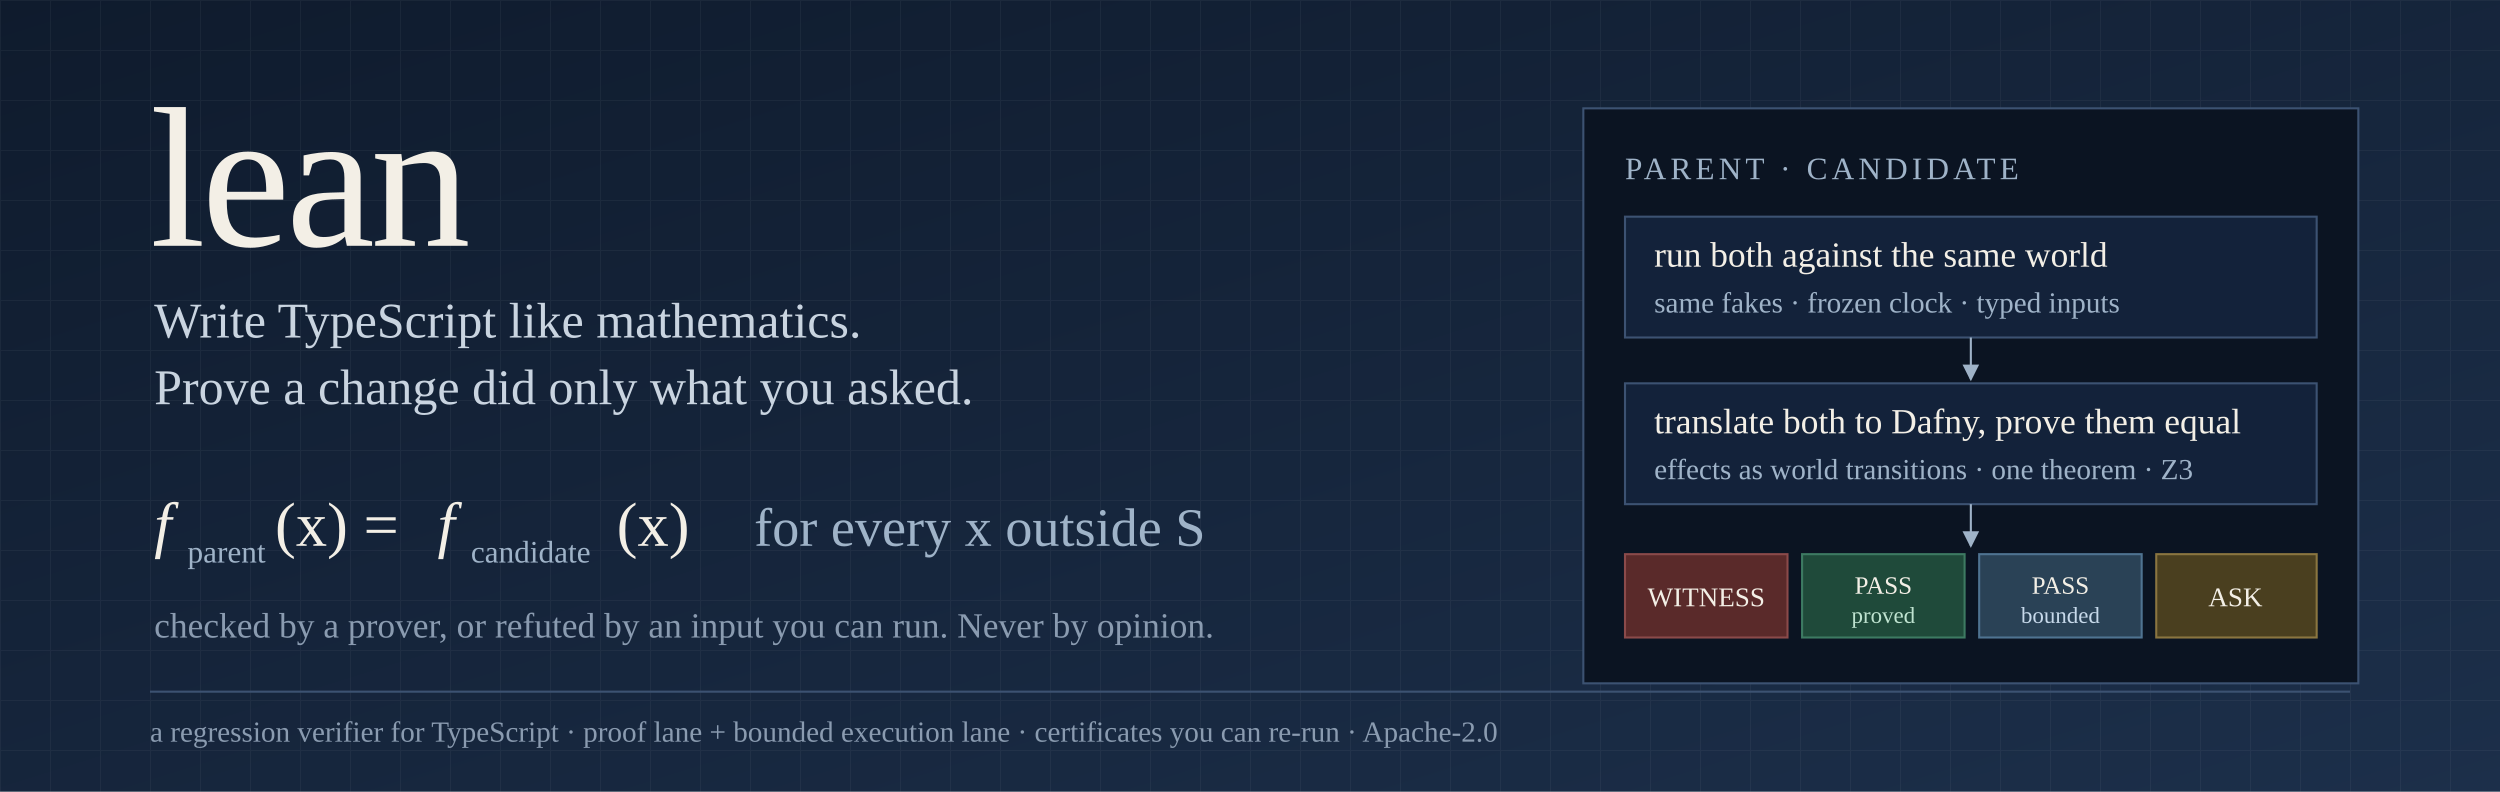
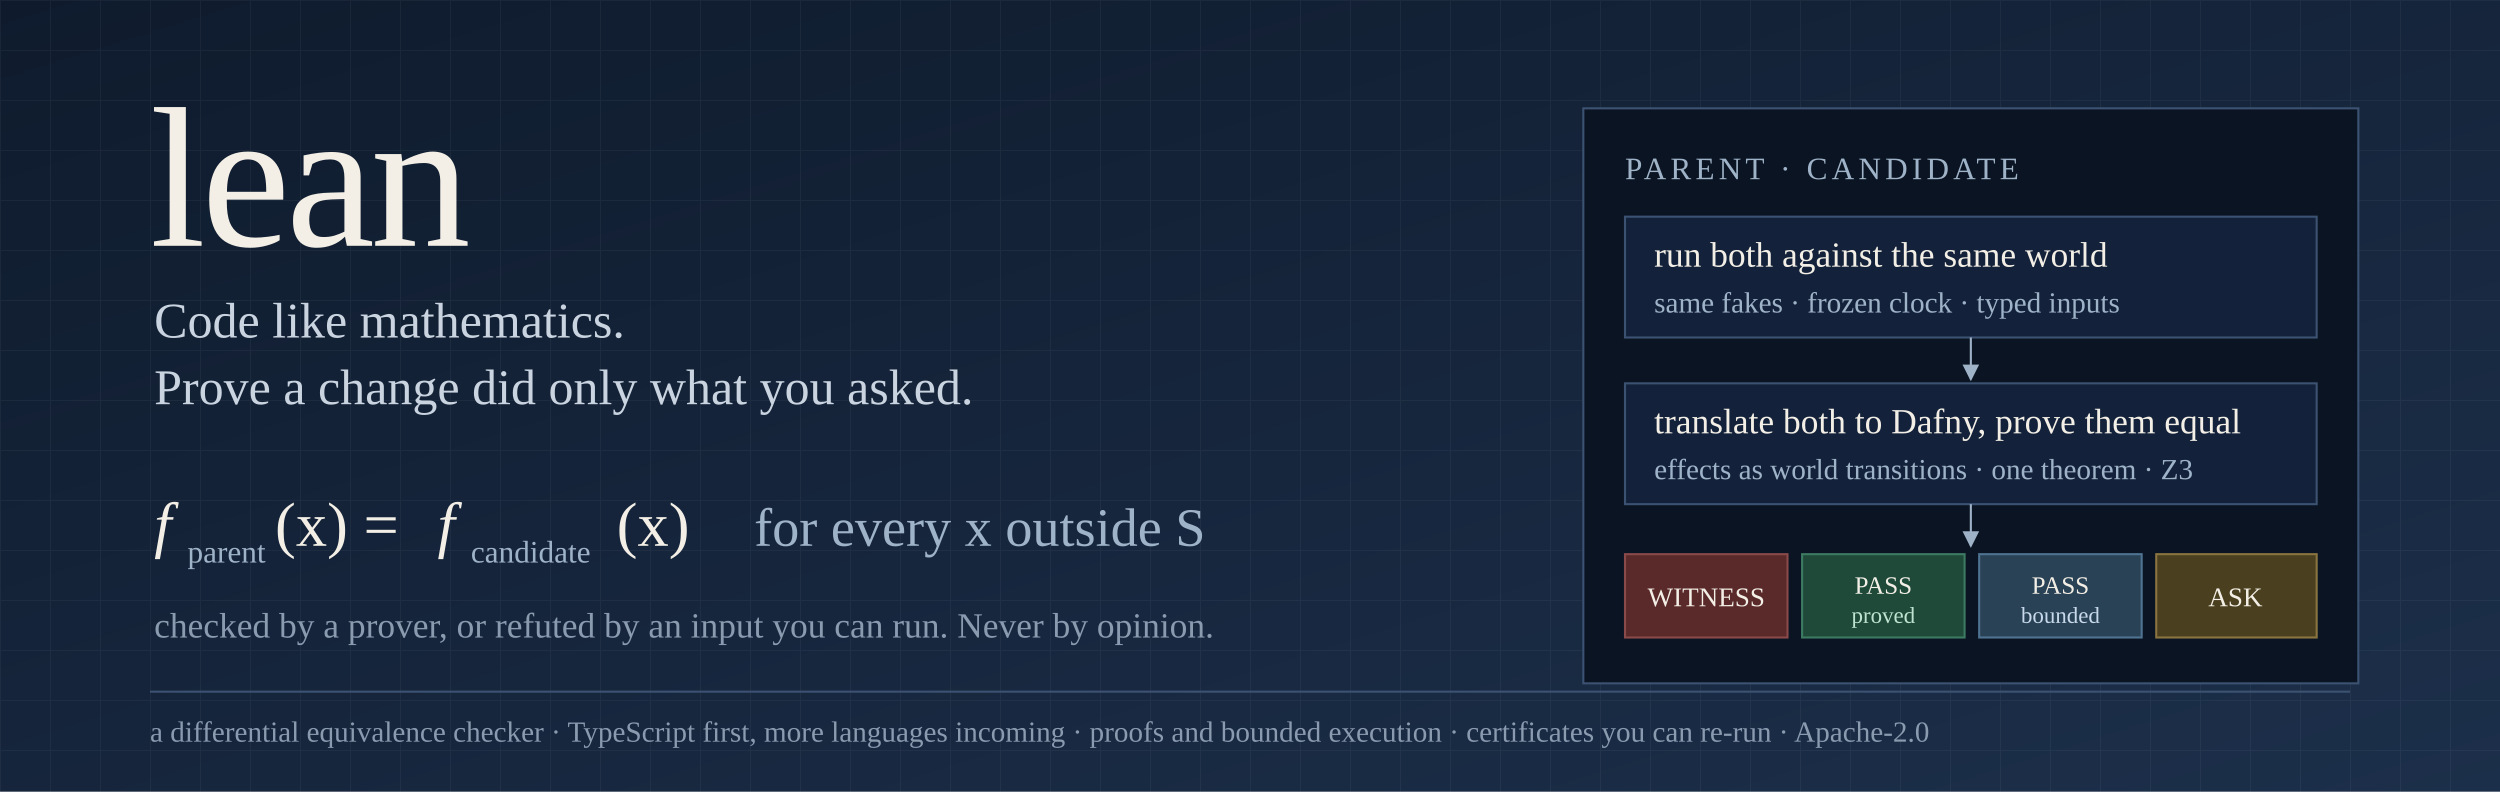
<svg xmlns="http://www.w3.org/2000/svg" width="1200" height="380" viewBox="0 0 1200 380" font-family="Georgia, 'Times New Roman', serif">
  <defs>
    <linearGradient id="bg" x1="0" y1="0" x2="1" y2="1">
      <stop offset="0" stop-color="#0f1b2d" />
      <stop offset="1" stop-color="#1c2f4a" />
    </linearGradient>
    <pattern id="grid" width="24" height="24" patternUnits="userSpaceOnUse">
      <path d="M 24 0 L 0 0 0 24" fill="none" stroke="#ffffff" stroke-opacity="0.045" stroke-width="1" />
    </pattern>
    <marker id="arrow" markerWidth="8" markerHeight="8" refX="7" refY="4" orient="auto">
      <path d="M0,0 L8,4 L0,8 z" fill="#9fb3c8" />
    </marker>
  </defs>
  <rect width="1200" height="380" fill="url(#bg)" />
  <rect width="1200" height="380" fill="url(#grid)" />
  <text x="72" y="118" font-size="96" fill="#f3efe6" letter-spacing="-2">lean</text>
-   <text x="74" y="162" font-size="24" fill="#c9d4e0">Write TypeScript like mathematics.</text>
+   <text x="74" y="162" font-size="24" fill="#c9d4e0">Code like mathematics.</text>
  <text x="74" y="194" font-size="24" fill="#c9d4e0">Prove a change did only what you asked.</text>
  <text x="74" y="262" font-size="30" fill="#f3efe6" font-style="italic">f</text>
  <text x="90" y="270" font-size="15" fill="#9fb3c8">parent</text>
  <text x="132" y="262" font-size="30" fill="#f3efe6">(x) = </text>
  <text x="210" y="262" font-size="30" fill="#f3efe6" font-style="italic">f</text>
  <text x="226" y="270" font-size="15" fill="#9fb3c8">candidate</text>
  <text x="296" y="262" font-size="30" fill="#f3efe6">(x)</text>
  <text x="362" y="262" font-size="26" fill="#9fb3c8">for every x outside S</text>
  <text x="74" y="306" font-size="17" fill="#8a9bb0">checked by a prover, or refuted by an input you can run. Never by opinion.</text>
  <g transform="translate(760,52)">
    <rect x="0" y="0" width="372" height="276" fill="#0b1422" stroke="#3c5272" stroke-width="1" />
    <text x="20" y="34" font-size="15" fill="#9fb3c8" letter-spacing="2">PARENT · CANDIDATE</text>
    <rect x="20" y="52" width="332" height="58" fill="#13223a" stroke="#3c5272" stroke-width="1" />
    <text x="34" y="76" font-size="17" fill="#f3efe6">run both against the same world</text>
    <text x="34" y="98" font-size="14" fill="#9fb3c8">same fakes · frozen clock · typed inputs</text>
    <line x1="186" y1="110" x2="186" y2="130" stroke="#9fb3c8" stroke-width="1" marker-end="url(#arrow)" />
    <rect x="20" y="132" width="332" height="58" fill="#13223a" stroke="#3c5272" stroke-width="1" />
    <text x="34" y="156" font-size="17" fill="#f3efe6">translate both to Dafny, prove them equal</text>
    <text x="34" y="178" font-size="14" fill="#9fb3c8">effects as world transitions · one theorem · Z3</text>
    <line x1="186" y1="190" x2="186" y2="210" stroke="#9fb3c8" stroke-width="1" marker-end="url(#arrow)" />
    <g transform="translate(20,214)">
      <rect x="0" y="0" width="78" height="40" fill="#5a2a2a" stroke="#8a4a4a" />
      <text x="39" y="25" font-size="13" fill="#f3efe6" text-anchor="middle">WITNESS</text>
      <rect x="85" y="0" width="78" height="40" fill="#1f4a3a" stroke="#3d7a62" />
      <text x="124" y="19" font-size="12" fill="#f3efe6" text-anchor="middle">PASS</text>
      <text x="124" y="33" font-size="11" fill="#bfe3d0" text-anchor="middle">proved</text>
      <rect x="170" y="0" width="78" height="40" fill="#2a4256" stroke="#4f7391" />
      <text x="209" y="19" font-size="12" fill="#f3efe6" text-anchor="middle">PASS</text>
      <text x="209" y="33" font-size="11" fill="#c7d9ea" text-anchor="middle">bounded</text>
      <rect x="255" y="0" width="77" height="40" fill="#4a3f1f" stroke="#8a7540" />
      <text x="293" y="25" font-size="13" fill="#f3efe6" text-anchor="middle">ASK</text>
    </g>
  </g>
  <line x1="72" y1="332" x2="1128" y2="332" stroke="#3c5272" stroke-width="1" />
-   <text x="72" y="356" font-size="14" fill="#8a9bb0">a regression verifier for TypeScript · proof lane + bounded execution lane · certificates you can re-run · Apache-2.0</text>
+   <text x="72" y="356" font-size="14" fill="#8a9bb0">a differential equivalence checker · TypeScript first, more languages incoming · proofs and bounded execution · certificates you can re-run · Apache-2.0</text>
</svg>
